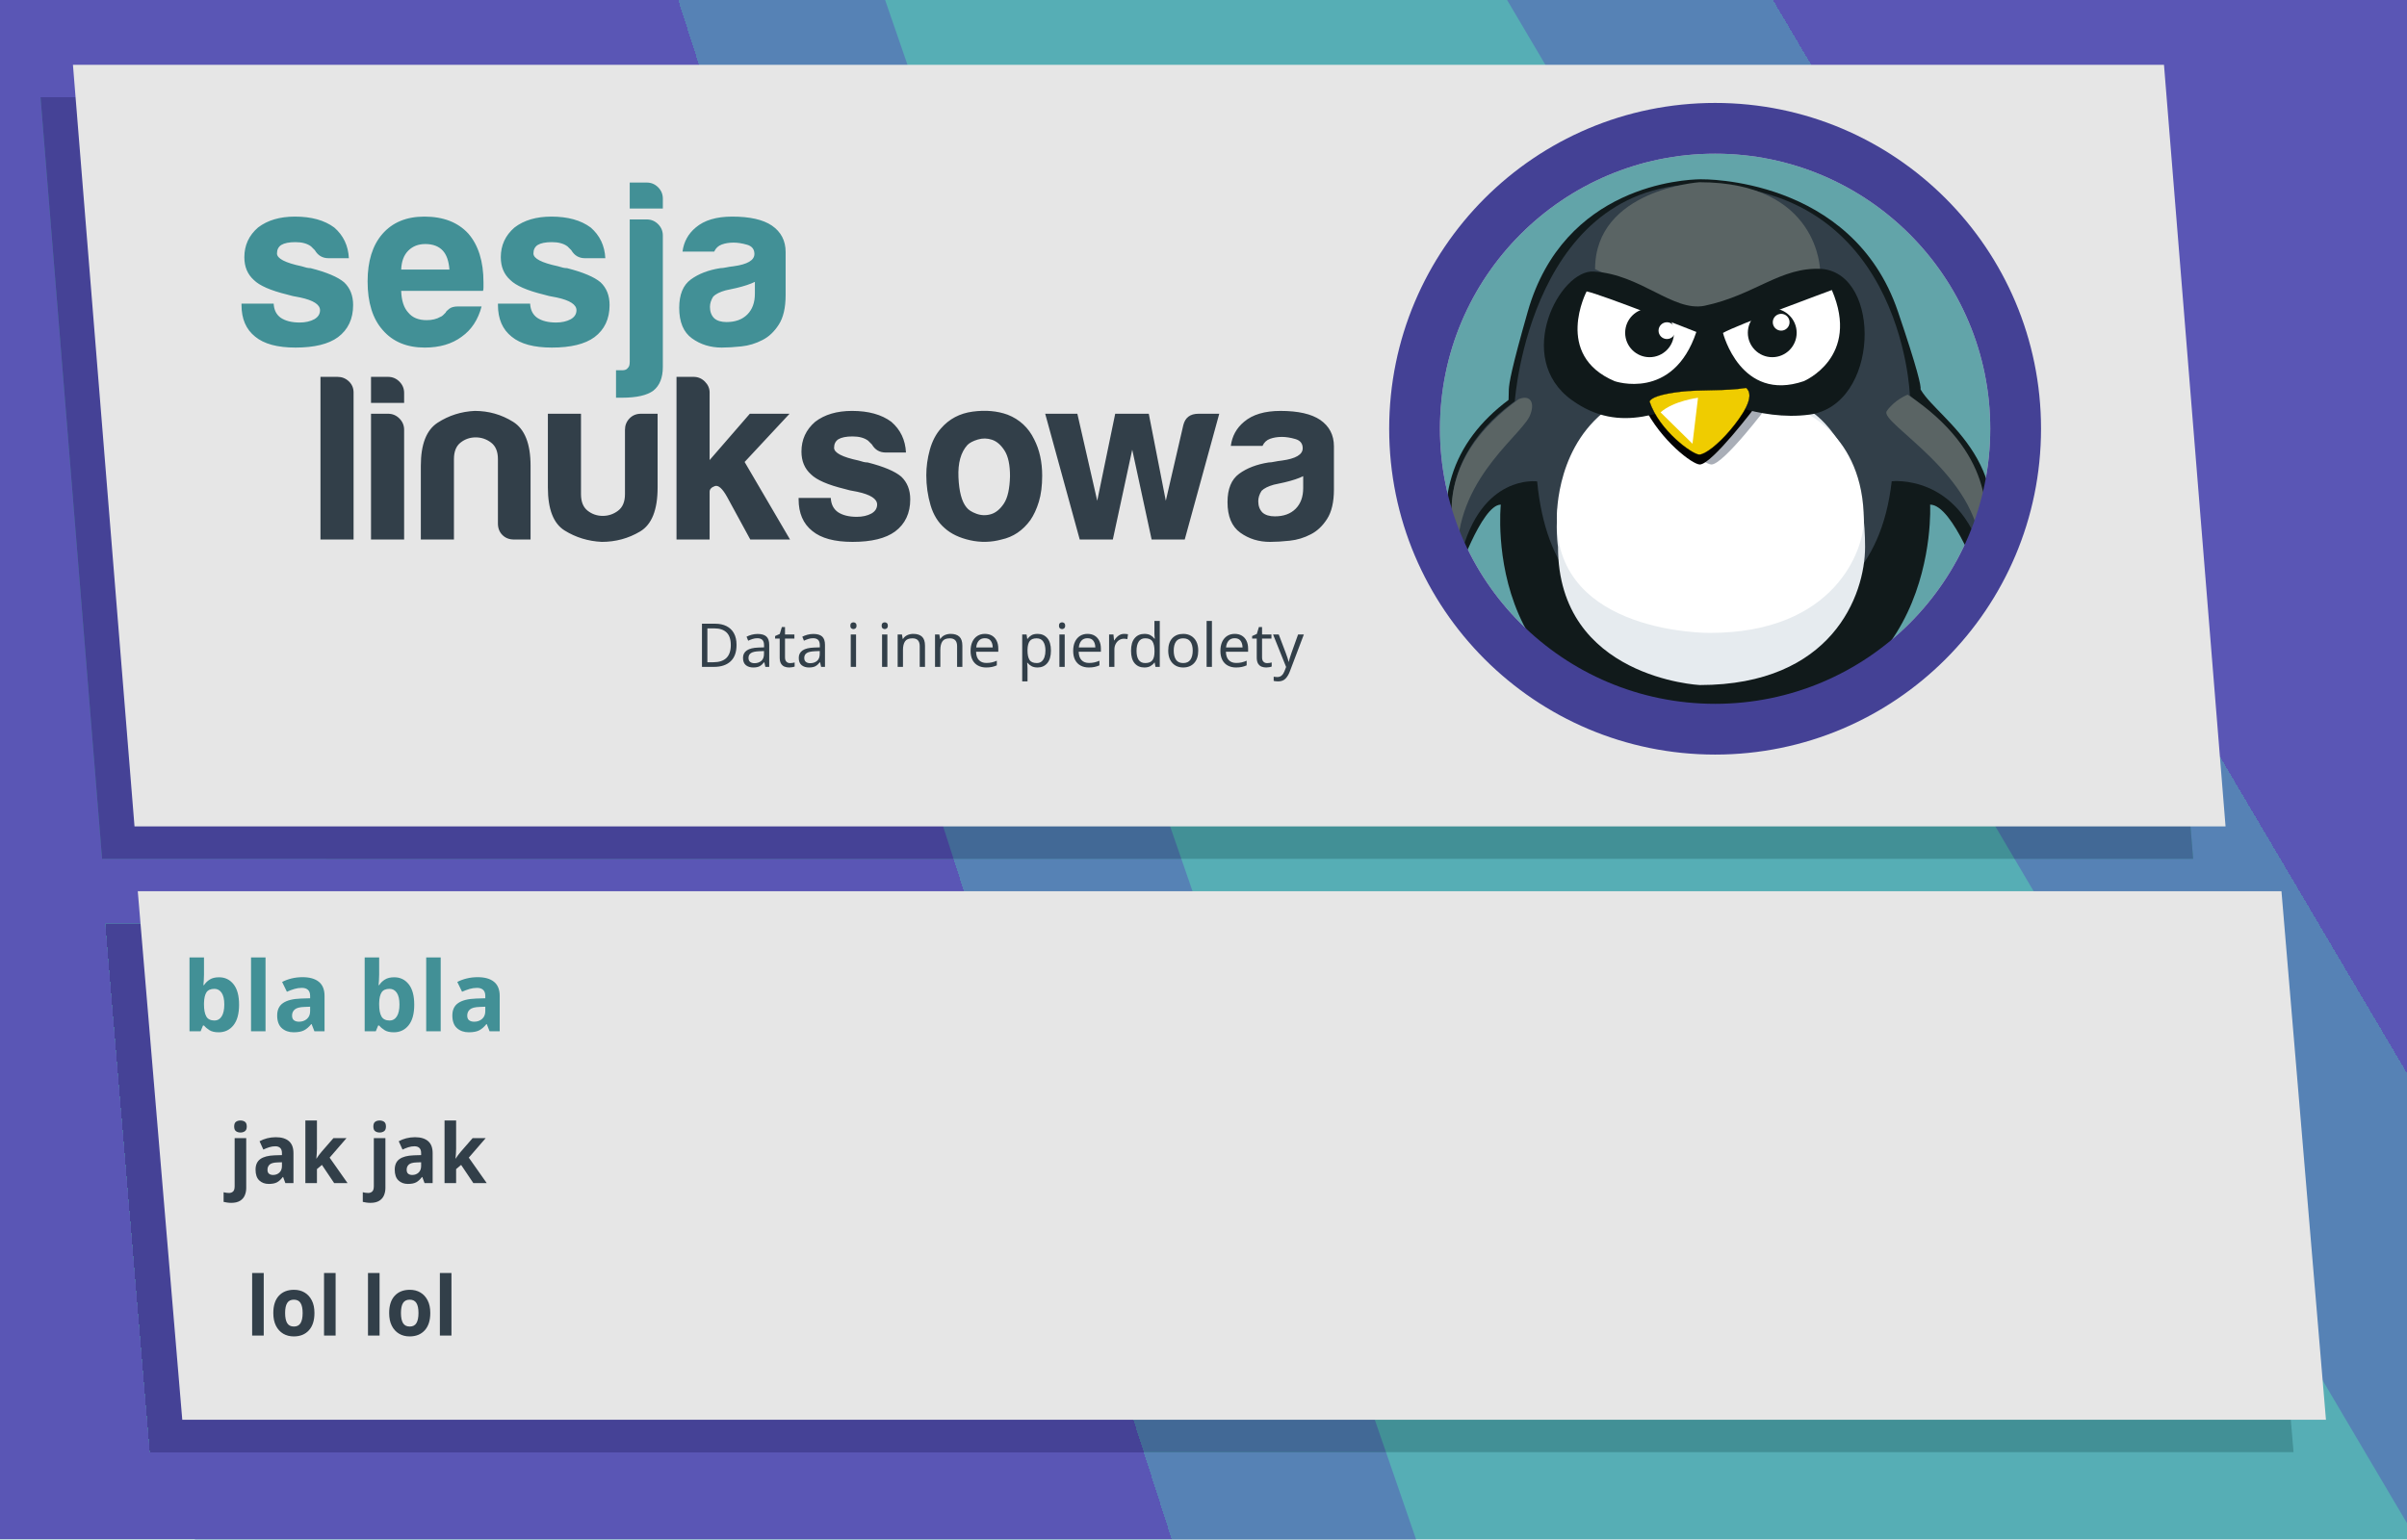
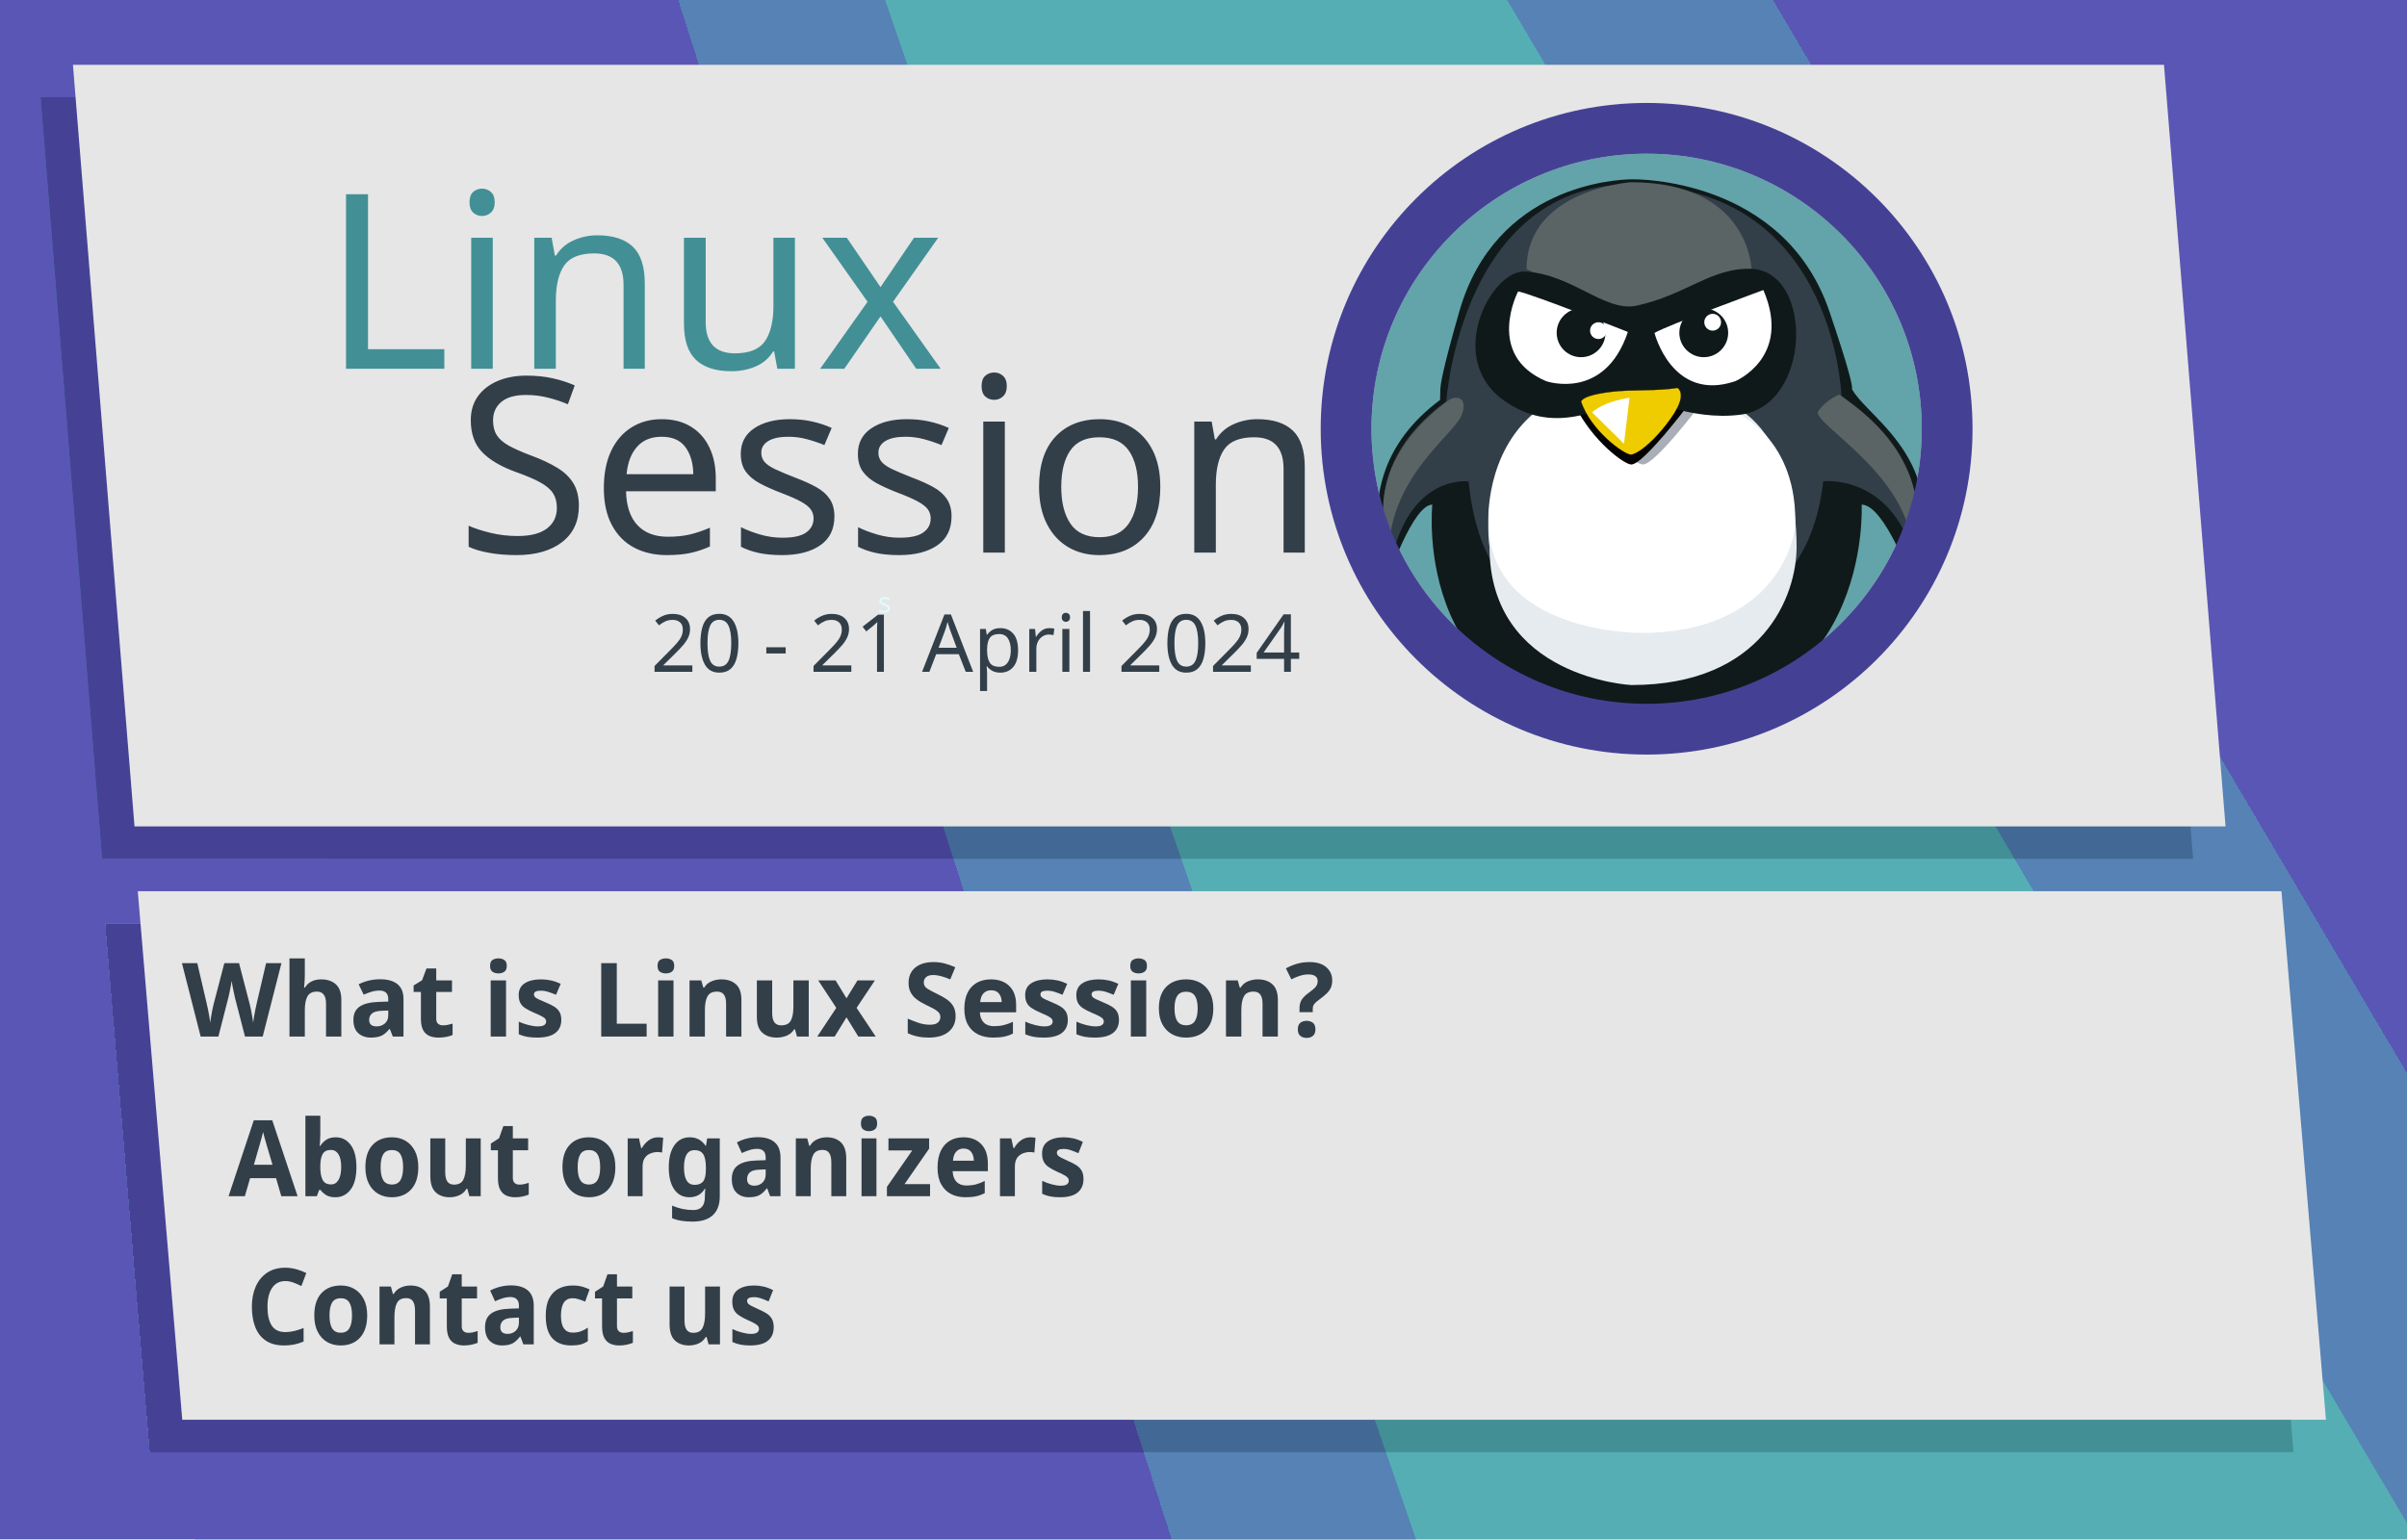
<svg xmlns="http://www.w3.org/2000/svg" width="297mm" height="190mm" viewBox="0 0 297 190" version="1.1" id="svg1" xml:space="preserve">
  <defs id="defs1">
    <rect x="-222.228" y="843.662" width="1581.172" height="246.371" id="rect8" />
    <rect x="330.943" y="810.457" width="32.88" height="210.271" id="rect7" />
    <rect x="170.012" y="582.286" width="299.724" height="48.421" id="rect5" />
    <rect x="175.59" y="518.273" width="301.957" height="41.729" id="rect4" />
    <path id="a" d="m 261.602,324.775 h 736.327 v 56.816 H 261.602 Z" />
    <rect x="-222.228" y="843.662" width="1581.172" height="246.371" id="rect8-8" />
    <rect x="-222.228" y="843.662" width="1581.172" height="246.371" id="rect8-8-2" />
    <rect x="56.983" y="63.927" width="257.586" height="316.452" id="rect1-2" />
    <rect x="28.348" y="280.078" width="173.633" height="52.465" id="rect24" />
    <path id="a-0" d="m 261.602,324.775 h 736.327 v 56.816 H 261.602 Z" />
    <filter style="color-interpolation-filters:sRGB;" id="filter31" x="0" y="0" width="1" height="1">
      <feColorMatrix values="1 0 0 0 0 0 1 0 0 0 0 0 1 0 0 0 0 0 1000 -500 " id="feColorMatrix31" />
    </filter>
    <filter style="color-interpolation-filters:sRGB" id="filter31-2" x="0" y="0" width="1" height="1">
      <feColorMatrix values="1 0 0 0 0 0 1 0 0 0 0 0 1 0 0 0 0 0 1000 -500 " id="feColorMatrix31-3" />
    </filter>
+     <rect x="0.427" y="-117.637" width="151.123" height="84.348" id="rect9-84" />
+     <rect x="0.427" y="-117.637" width="253.504" height="83.334" id="rect9-8" />
  </defs>
  <g id="layer3">
    <rect style="font-variation-settings:'wght' 700;fill:#56aeb5;fill-opacity:1;stroke-width:12.509" id="rect3" width="297" height="190" x="0" y="1.0229492e-06" />
    <path id="path27-5" style="fill:#5682b5;fill-opacity:1;stroke-width:1.37" d="m 60.71,0 h 48.506 l 65.512,190 H 24.038 Z" />
    <path id="rect68-9" style="fill:#5a56b5;fill-opacity:1;stroke-width:1.37;filter:url(#filter31-2)" d="m 0,0 h 83.683 l 60.891,190 H 0 Z" />
    <rect style="font-variation-settings:'wght' 700;fill:#429096;fill-opacity:1;stroke-width:2.56" id="rect29" width="264.51" height="65.47" x="3.407" y="114.403" transform="matrix(1,0,0.0838568,0.9964778,0,0)" />
    <path id="path110" style="fill:#5682b5;fill-opacity:1;stroke-width:1.55" d="M 185.963,1.1193991e-6 297,188 V 1.1193991e-6 Z" />
    <path id="path111" style="fill:#5a56b5;fill-opacity:1;stroke-width:1.37;filter:url(#filter31)" d="M 192.127,190 113.891,86.499 V 190 Z" transform="matrix(-1,0,0,-1.27985,410.8906,243.1714)" />
    <path id="path112" style="fill:#426996;fill-opacity:1;stroke-width:1.37" d="M 38.707 114 L 26.115 179.24 L 171.017 179.24 L 148.523 114 L 38.707 114 z " />
    <path id="path113" style="fill:#454296;fill-opacity:1;stroke-width:1.37;filter:url(#filter31-2)" d="M 13 114 L 18.49 179.24 L 141.126 179.24 L 120.217 114 L 13 114 z " />
    <rect style="font-variation-settings:'wght' 700;fill:#e6e6e6;fill-opacity:1;stroke-width:2.56" id="rect6-6" width="264.51" height="65.47" x="7.743" y="110.389" transform="matrix(1,0,0.0838568,0.9964778,0,0)" />
-     <text xml:space="preserve" transform="matrix(0.2853025,0,0,0.2853025,85.84996,-124.4482)" id="text8" style="font-style:normal;font-variant:normal;font-weight:bold;font-stretch:normal;font-size:42.041px;font-family:Harabara;-inkscape-font-specification:'Harabara, Bold';font-variant-ligatures:normal;font-variant-caps:normal;font-variant-numeric:normal;font-variant-east-asian:normal;white-space:pre;shape-inside:url(#rect8);display:inline;opacity:1;vector-effect:none;fill:#429096;fill-opacity:1;stroke-width:4.429;stroke-linecap:butt;stroke-linejoin:miter;stroke-miterlimit:4;stroke-dasharray:none;stroke-dashoffset:0;stroke-opacity:1;-inkscape-stroke:none">
-       <tspan x="-222.229" y="882.366" id="tspan5">bla bla </tspan>
+     <text xml:space="preserve" transform="matrix(0.2853025,0,0,0.2853025,85.84996,-124.4482)" id="text8" style="font-style:normal;font-variant:normal;font-weight:bold;font-stretch:normal;font-size:44.514px;font-family:Harabara;-inkscape-font-specification:'Harabara, Bold';font-variant-ligatures:normal;font-variant-caps:normal;font-variant-numeric:normal;font-variant-east-asian:normal;white-space:pre;shape-inside:url(#rect8);display:inline;opacity:1;vector-effect:none;fill:#323f49;fill-opacity:1;stroke-width:4.429;stroke-linecap:butt;stroke-linejoin:miter;stroke-miterlimit:4;stroke-dasharray:none;stroke-dashoffset:0;stroke-opacity:1;-inkscape-stroke:none">
+       <tspan x="-222.229" y="884.643" id="tspan1">What is Linux Session?</tspan>
    </text>
-     <text xml:space="preserve" transform="matrix(0.2498832,0,0,0.2645833,83.73505,-86.5487)" id="text8-3" style="font-style:normal;font-variant:normal;font-weight:bold;font-stretch:normal;font-size:38.416px;font-family:Harabara;-inkscape-font-specification:'Harabara, Bold';font-variant-ligatures:normal;font-variant-caps:normal;font-variant-numeric:normal;font-variant-east-asian:normal;white-space:pre;shape-inside:url(#rect8-8);display:inline;vector-effect:none;fill:#323f49;fill-opacity:1;stroke-width:4.429;stroke-linecap:butt;stroke-linejoin:miter;stroke-miterlimit:4;stroke-dasharray:none;stroke-dashoffset:0;stroke-opacity:1;-inkscape-stroke:none">
-       <tspan x="-222.229" y="879.028" id="tspan6">jak jak</tspan>
+     <text xml:space="preserve" transform="matrix(0.2498832,0,0,0.2645833,83.73505,-87.60704)" id="text8-3" style="font-style:normal;font-variant:normal;font-weight:bold;font-stretch:normal;font-size:49.392px;font-family:Harabara;-inkscape-font-specification:'Harabara, Bold';font-variant-ligatures:normal;font-variant-caps:normal;font-variant-numeric:normal;font-variant-east-asian:normal;white-space:pre;shape-inside:url(#rect8-8);display:inline;vector-effect:none;fill:#323f49;fill-opacity:1;stroke-width:4.429;stroke-linecap:butt;stroke-linejoin:miter;stroke-miterlimit:4;stroke-dasharray:none;stroke-dashoffset:0;stroke-opacity:1;-inkscape-stroke:none">
+       <tspan x="-222.229" y="889.133" id="tspan2">About organizers</tspan>
    </text>
-     <text xml:space="preserve" transform="matrix(0.2498832,0,0,0.2645833,85.89479,-67.72737)" id="text8-3-6" style="font-style:normal;font-variant:normal;font-weight:bold;font-stretch:normal;font-size:38.416px;font-family:Harabara;-inkscape-font-specification:'Harabara, Bold';font-variant-ligatures:normal;font-variant-caps:normal;font-variant-numeric:normal;font-variant-east-asian:normal;white-space:pre;shape-inside:url(#rect8-8-2);display:inline;vector-effect:none;fill:#323f49;fill-opacity:1;stroke-width:4.429;stroke-linecap:butt;stroke-linejoin:miter;stroke-miterlimit:4;stroke-dasharray:none;stroke-dashoffset:0;stroke-opacity:1;-inkscape-stroke:none">
-       <tspan x="-222.229" y="879.028" id="tspan7">lol lol</tspan>
+     <text xml:space="preserve" transform="matrix(0.2498832,0,0,0.2645833,85.89479,-69.31487)" id="text8-3-6" style="font-style:normal;font-variant:normal;font-weight:bold;font-stretch:normal;font-size:49.392px;font-family:Harabara;-inkscape-font-specification:'Harabara, Bold';font-variant-ligatures:normal;font-variant-caps:normal;font-variant-numeric:normal;font-variant-east-asian:normal;white-space:pre;shape-inside:url(#rect8-8-2);display:inline;vector-effect:none;fill:#323f49;fill-opacity:1;stroke-width:4.429;stroke-linecap:butt;stroke-linejoin:miter;stroke-miterlimit:4;stroke-dasharray:none;stroke-dashoffset:0;stroke-opacity:1;-inkscape-stroke:none">
+       <tspan x="-222.229" y="889.133" id="tspan3">Contact us</tspan>
    </text>
    <rect style="font-variation-settings:'wght' 700;opacity:1;fill:#429096;fill-opacity:1;stroke-width:3.035" id="rect28" width="258.014" height="94.306" x="4.03" y="12.039" transform="matrix(1,0,0.08054723,0.9967508,0,0)" />
    <path id="path114" style="fill:#426996;fill-opacity:1;stroke-width:1.37" d="M 58.394 12 L 40.251 106 L 145.764 106 L 113.353 12 L 58.394 12 z " />
    <path id="rect114" style="font-variation-settings:'wght' 700;opacity:1;fill:#454296;fill-opacity:1;stroke-width:3.035" d="M 4.031 12.039 L 4.03 106.346 L 109.088 106.346 L 86.559 12.039 L 4.031 12.039 z " transform="matrix(1,0,0.08054723,0.9967508,0,0)" />
    <path id="rect115" style="font-variation-settings:'wght' 700;opacity:1;fill:#426996;fill-opacity:1;stroke-width:3.035" d="M 192.081 12.039 L 240.003 106.346 L 262.044 106.346 L 262.044 12.039 L 192.081 12.039 z " transform="matrix(1,0,0.08054723,0.9967508,0,0)" />
    <rect style="font-variation-settings:'wght' 700;opacity:1;fill:#e6e6e6;fill-opacity:1;stroke-width:3.035" id="rect27" width="258.014" height="94.306" x="8.354" y="8.026" transform="matrix(1,0,0.08054723,0.9967508,0,0)" />
+     <text xml:space="preserve" transform="matrix(0.514249,0,0,0.514249,39.54911,79.03976)" id="text6" style="font-style:normal;font-variant:normal;font-weight:normal;font-stretch:normal;font-size:58.667px;font-family:'Harabara Mais Demo';-inkscape-font-specification:'Harabara Mais Demo, Normal';font-variant-ligatures:normal;font-variant-caps:normal;font-variant-numeric:normal;font-variant-east-asian:normal;white-space:pre;shape-inside:url(#rect9-84);display:inline;fill:#429096;fill-opacity:1;stroke-width:4.429;-inkscape-stroke:none">
+       <tspan x="0.428" y="-65.191" id="tspan4">Linux</tspan>
+     </text>
+     <text xml:space="preserve" transform="matrix(0.514249,0,0,0.514249,56.06087,101.7345)" id="text6-4" style="font-style:normal;font-variant:normal;font-weight:normal;font-stretch:normal;font-size:58.667px;font-family:'Harabara Mais Demo';-inkscape-font-specification:'Harabara Mais Demo, Normal';font-variant-ligatures:normal;font-variant-caps:normal;font-variant-numeric:normal;font-variant-east-asian:normal;white-space:pre;shape-inside:url(#rect9-8);display:inline;fill:#323f49;fill-opacity:1;stroke-width:4.429;-inkscape-stroke:none">
+       <tspan x="0.428" y="-65.191" id="tspan5">Session</tspan>
+     </text>
  </g>
-   <g id="layer2" transform="matrix(3.36073,0,0,3.360749,-524.2602,-253.9711)">
+   <g id="layer2" transform="matrix(3.36073,0,0,3.360749,-532.7113,-253.9711)">
    <circle style="fill:#62a4a9;fill-opacity:1;stroke-width:1.141;-inkscape-stroke:none" id="circle115" cx="214.535" cy="48.977" transform="matrix(0.2975544,0,0,0.2975527,155.1305,76.74343)" r="33.95" />
    <path d="m 218.411,82.155 c -0.55,0.007 -4.994,0.206 -6.323,4.859 -0.607,2.124 -0.683,2.627 -0.695,2.858 -0.004,0.009 -0.005,0.375 -0.01,0.385 -2.077,1.553 -2.837,3.719 -1.923,6.571 0,0 0.929,-2.725 1.638,-2.725 0,0 -0.852,8.086 7.798,7.945 8.392,0 7.965,-7.945 7.965,-7.945 0.841,0 1.855,2.837 1.855,2.837 1.604,-4.326 -1.518,-5.91 -2.191,-7.045 -0.006,-0.011 -0.008,-0.016 -0.015,-0.026 0.026,-0.117 -0.114,-0.746 -0.83,-2.855 -1.683,-4.963 -7.214,-4.859 -7.214,-4.859 0,0 -0.019,-4.8e-4 -0.055,0 z" style="fill:#111a1b;stroke-width:0.093" id="path8" />
    <path d="m 225.451,93.245 c 0,0 2.446,-0.287 3.329,2.74 0,0 1.363,-2.49 -2.662,-5.889 0,0 -0.262,-8.134 -8.266,-7.714 l -0.107,15.969 c 0,0 6.948,1.596 7.706,-5.105 z" style="fill:#323f49;stroke-width:0.032" id="path9" />
    <path d="m 212.434,93.25 c 0,0 -2.059,-0.287 -2.804,2.74 0,0 -1.527,-3.149 1.983,-5.686 0,0 0.569,-8.375 7.308,-7.955 v 16.006 c 0,3.1e-5 -5.85,1.596 -6.488,-5.105 z" style="fill:#323f49;stroke-width:0.032" id="path10" />
    <path d="m 214.847,90.731 c 0,0 6.488,-0.213 7.711,0 0,0 1.915,1.203 1.915,4.925 0,1.776 -1.216,5.073 -6.069,5.073 0,0 -5.205,-0.254 -5.205,-5.073 0,0 -0.479,-2.904 1.649,-4.925 z" style="fill:#e6ebef;stroke-width:0.032" id="path11" />
    <path d="m 214.847,90.731 c 0,0 5.982,-0.279 7.219,-0.095 0,0 2.36,0.827 2.36,4.057 0,1.033 -1.029,4.121 -5.655,4.121 0,0 -5.614,0.062 -5.614,-4.121 3e-5,0 -0.113,-2.465 1.69,-3.963 z" style="fill:#ffffff;stroke-width:0.032" id="path12" />
    <path d="m 216.785,90.502 c 0,0 2.047,-0.902 4.095,0 0,0 -1.604,2.127 -2.048,2.127 -0.26,-3e-5 -1.409,-0.851 -2.047,-2.127 z" style="fill:#a9aeb7;stroke-width:0.032" id="path13" />
    <path d="m 216.356,90.502 c 0,0 2.047,-0.902 4.095,0 0,0 -1.604,2.127 -2.047,2.127 -0.26,-3e-5 -1.409,-0.851 -2.048,-2.127 z" style="fill:#020202;stroke-width:0.032" id="path14" />
    <path d="m 214.56,85.454 c 0,0 2.239,1.041 3.691,1.799 0,0 3.562,-1.734 4.572,-1.734 0,0 -0.02,-3.257 -4.434,-3.257 0,-3.7e-5 -3.829,0.266 -3.829,3.191 z" style="fill:#5a6464;stroke-width:0.032" id="path17" />
    <path d="m 218.571,86.801 c -1.151,0.222 -2.34,-1.159 -4.056,-1.258 -1.247,-0.093 -2.964,3.169 -0.807,4.722 1.806,1.301 3.46,0.365 5.002,-0.159 0,0 1.861,0.946 3.721,0.691 2.569,-0.352 2.664,-5.149 0.458,-5.351 -1.524,-0.088 -2.448,0.962 -4.318,1.355 z" style="fill:#10191a;stroke-width:0.032" id="path15" transform="translate(2.4796198e-6)" />
    <path d="m 218.278,87.761 c 0,0 -3.489,-1.383 -4.029,-1.489 0,0 -1.228,2.34 1.03,3.297 -3e-5,0 2.144,0.745 2.999,-1.808 z m 4.975,-1.539 c 0,0 -3.523,1.294 -3.997,1.575 0,0 0.644,2.563 2.966,1.772 -2e-5,0 2.094,-0.873 1.031,-3.347 z" style="fill:#ffffff;stroke-width:0.032" id="path16" transform="translate(2.4796198e-6)" />
    <path d="m 216.558,90.318 c 0.05,-0.141 0.399,-0.274 1.135,-0.362 0.736,-0.087 1.675,-0.018 2.411,-0.142 0.366,0.298 -0.15,1.042 -0.583,1.556 -0.449,0.533 -0.927,0.896 -1.136,0.896 -0.245,0 -1.466,-0.873 -1.827,-1.949 z" style="fill:#efcc00;stroke:#000000;stroke-width:0.008" id="path18" />
    <path d="m 217.457,87.792 c 0,0.495 -0.401,0.896 -0.897,0.896 -0.494,0 -0.896,-0.401 -0.896,-0.896 0,-0.494 0.401,-0.896 0.896,-0.896 0.495,0 0.897,0.401 0.897,0.896 z m 4.504,0 c 0,0.495 -0.401,0.896 -0.896,0.896 -0.495,0 -0.897,-0.401 -0.897,-0.896 0,-0.494 0.401,-0.896 0.897,-0.896 0.494,0 0.896,0.401 0.896,0.896 z" style="fill:#10191a;stroke-width:0.032" id="path19" />
    <path d="m 217.505,87.713 c 0,0.171 -0.138,0.308 -0.307,0.308 -0.17,7.9e-5 -0.308,-0.138 -0.308,-0.308 0,-0.17 0.138,-0.308 0.308,-0.308 0.169,0 0.307,0.138 0.307,0.308 z m 4.195,-0.308 c 0,0.17 -0.139,0.308 -0.308,0.308 -0.17,0 -0.308,-0.138 -0.308,-0.308 0,-0.171 0.138,-0.309 0.308,-0.309 0.17,0 0.308,0.138 0.308,0.309 z m -3.361,2.773 c 0,0 -0.897,0.111 -1.375,0.536 l 1.172,1.153 z" style="fill:#ffffff;stroke-width:0.032" id="path20" />
    <path d="m 211.749,90.232 c 0.441,-0.186 0.587,0.139 0.449,0.515 -0.168,0.702 -2.643,2.246 -2.696,5.085 0,0 -0.062,0.302 -0.143,-0.503 -0.08,-0.805 -0.535,-2.97 2.39,-5.097 z m 14.287,-0.168 c 0,0 -0.472,0.18 -0.768,0.604 -0.296,0.425 3.39,2.325 3.448,5.164 0,0 0.067,0.302 0.155,-0.503 0.087,-0.805 0.352,-3.138 -2.836,-5.266 z" style="fill:#5a6464;stroke-width:0.032" id="path21" />
    <path id="path115" style="fill:#444195;fill-opacity:1;stroke-width:1.351;-inkscape-stroke:none" d="M 214.535,8.761 A 40.216,40.216 0 0 0 174.32,48.977 40.216,40.216 0 0 0 214.535,89.192 40.216,40.216 0 0 0 254.751,48.977 40.216,40.216 0 0 0 214.535,8.761 Z m 0,6.266 A 33.95,33.95 0 0 1 248.485,48.977 33.95,33.95 0 0 1 214.535,82.927 33.95,33.95 0 0 1 180.586,48.977 33.95,33.95 0 0 1 214.535,15.027 Z" transform="matrix(0.2975544,0,0,0.2975527,155.1305,76.74343)" />
  </g>
  <g id="layer1">
-     <g id="g3" transform="matrix(0.7494419,0,0,0.7494566,7.316346,-18.68746)" style="opacity:1">
-       <g id="g2" transform="matrix(0.2323828,0,0,0.2323828,-34.79133,50.35234)" style="fill:#429096;fill-opacity:1">
-         <path d="m 277.063,829.186 h 22.788 c 0.22,4.472 1.896,7.822 5.026,10.053 3.35,2.236 7.817,3.352 13.404,3.352 4.02,0 7.482,-0.78 10.389,-2.346 2.68,-1.56 4.02,-3.687 4.02,-6.367 0,-4.02 -4.69,-7.037 -14.073,-9.048 -4.021,-0.67 -7.038,-1.34 -9.048,-2.01 -11.844,-2.9 -19.771,-6.368 -23.792,-10.39 -4.472,-4.02 -6.702,-9.383 -6.702,-16.085 0,-8.487 3.236,-15.524 9.718,-21.11 6.702,-5.138 15.415,-7.709 26.138,-7.709 11.614,0 20.887,2.571 27.814,7.708 6.477,5.587 9.938,12.85 10.388,21.781 h -14.41 c -4.246,0 -7.487,-1.896 -9.717,-5.696 a 677.67,677.67 0 0 1 -2.681,-2.68 c -2.681,-2.012 -6.367,-3.018 -11.06,-3.018 -4.47,0 -7.821,0.671 -10.052,2.011 -2.01,1.341 -3.016,3.352 -3.016,6.032 0,3.576 5.807,6.592 17.425,9.048 1.34,0.45 2.514,0.785 3.519,1.005 1.005,0.226 1.953,0.335 2.848,0.335 11.394,2.906 19.32,6.258 23.792,10.054 4.24,4.021 6.367,9.383 6.367,16.085 0,9.834 -3.576,17.426 -10.723,22.787 -6.702,4.917 -16.755,7.373 -30.16,7.373 -12.734,0 -22.232,-2.565 -28.484,-7.708 -6.482,-5.137 -9.718,-12.618 -9.718,-22.452 z m 153.345,2.011 h 16.755 c -2.461,9.383 -7.153,16.535 -14.075,21.446 -6.927,5.143 -15.64,7.708 -26.138,7.708 -12.734,0 -22.678,-4.132 -29.825,-12.399 -7.152,-8.042 -10.724,-19.546 -10.724,-34.516 0,-14.295 3.46,-25.469 10.389,-33.51 7.147,-8.264 17.09,-12.4 29.824,-12.4 13.404,0 23.793,4.021 31.165,12.063 7.147,8.27 10.724,19.771 10.724,34.517 v 3.687 c 0,1.12 -0.115,1.9 -0.335,2.346 h -57.974 c 0.22,6.927 1.895,12.063 5.026,15.415 2.9,3.576 7.257,5.361 13.069,5.361 3.796,0 7.037,-0.78 9.718,-2.346 0.67,-0.22 1.283,-0.612 1.843,-1.173 l 1.843,-1.843 c 0.22,-0.67 1.058,-1.56 2.513,-2.682 1.453,-1.115 3.52,-1.674 6.202,-1.674 z m -40.213,-26.139 h 34.18 c -0.45,-6.032 -2.01,-10.498 -4.69,-13.404 -2.906,-3.126 -7.037,-4.69 -12.4,-4.69 -4.916,0 -8.937,1.564 -12.063,4.69 -3.132,3.13 -4.807,7.597 -5.027,13.404 z m 68.563,24.128 h 22.788 c 0.22,4.472 1.896,7.822 5.026,10.053 3.35,2.236 7.817,3.352 13.404,3.352 4.02,0 7.482,-0.78 10.389,-2.346 2.68,-1.56 4.02,-3.687 4.02,-6.367 0,-4.02 -4.69,-7.037 -14.073,-9.048 -4.021,-0.67 -7.038,-1.34 -9.048,-2.01 -11.844,-2.9 -19.771,-6.368 -23.792,-10.39 -4.472,-4.02 -6.702,-9.383 -6.702,-16.085 0,-8.487 3.236,-15.524 9.718,-21.11 6.702,-5.138 15.415,-7.709 26.138,-7.709 11.614,0 20.887,2.571 27.814,7.708 6.477,5.587 9.938,12.85 10.388,21.781 h -14.41 c -4.247,0 -7.488,-1.896 -9.718,-5.696 a 677.67,677.67 0 0 1 -2.681,-2.68 c -2.681,-2.012 -6.367,-3.018 -11.06,-3.018 -4.47,0 -7.821,0.671 -10.052,2.011 -2.01,1.341 -3.016,3.352 -3.016,6.032 0,3.576 5.807,6.592 17.425,9.048 1.34,0.45 2.514,0.785 3.519,1.005 1.005,0.226 1.953,0.335 2.848,0.335 11.394,2.906 19.32,6.258 23.792,10.054 4.24,4.021 6.367,9.383 6.367,16.085 0,9.834 -3.576,17.426 -10.723,22.787 -6.702,4.917 -16.755,7.373 -30.16,7.373 -12.734,0 -22.232,-2.565 -28.484,-7.708 -6.482,-5.137 -9.718,-12.618 -9.718,-22.452 v -1.005 z m 83.642,66.686 v -19.437 h 4.357 c 2.01,0 3.35,-0.56 4.02,-1.676 0.89,-0.67 1.34,-2.126 1.34,-4.356 V 769.536 h 12.065 c 3.126,0 5.807,1.12 8.042,3.351 2.23,2.236 3.35,4.917 3.35,8.043 v 93.16 c 0,7.592 -2.235,13.18 -6.701,16.755 -4.472,3.352 -11.844,5.027 -22.117,5.027 z m 9.719,-152.474 h 12.064 c 3.126,0 5.807,1.121 8.042,3.352 2.23,2.235 3.35,4.916 3.35,8.042 v 7.038 H 552.118 V 743.398 Z M 646.15,854.99 a 41.247,41.247 0 0 1 -14.912,4.523 c -5.252,0.555 -9.886,0.838 -13.907,0.838 -8.042,0 -15.08,-2.179 -21.112,-6.535 -6.032,-4.356 -9.048,-11.56 -9.048,-21.614 0,-9.383 2.733,-16.085 8.21,-20.106 5.472,-4.02 12.45,-6.702 20.944,-8.043 1.115,0 2.456,-0.167 4.02,-0.502 1.562,-0.335 3.352,-0.613 5.363,-0.838 9.828,-1.34 14.745,-4.24 14.745,-8.713 0,-3.352 -1.733,-5.529 -5.194,-6.534 -3.466,-1.006 -6.65,-1.509 -9.55,-1.509 -3.131,0 -5.922,0.45 -8.378,1.341 -2.461,0.896 -4.246,2.571 -5.362,5.026 h -22.452 c 0.89,-6.922 4.02,-12.619 9.383,-17.09 6.032,-5.137 14.629,-7.708 25.803,-7.708 12.509,0 21.892,2.126 28.149,6.367 6.477,4.472 9.718,10.724 9.718,18.766 v 30.495 c 0,8.938 -1.623,15.918 -4.86,20.944 -3.24,5.026 -7.093,8.66 -11.56,10.891 z m -5.361,-41.219 c -3.131,1.565 -7.487,3.016 -13.07,4.356 l -7.707,1.676 c -4.021,1.12 -6.927,2.57 -8.713,4.356 -1.565,2.461 -2.346,4.916 -2.346,7.372 0,3.351 1.005,6.032 3.016,8.042 2.01,1.791 4.912,2.682 8.713,2.682 6.252,0 11.168,-1.786 14.745,-5.362 3.57,-3.57 5.36,-8.487 5.36,-14.744 v -8.378 z" style="fill:#429096;fill-opacity:1" id="path1" transform="translate(1.75,-723.398)" />
-       </g>
-       <path d="m 43,87 h 2.803 c 0.726,0 1.349,0.247 1.869,0.74 0.518,0.494 0.779,1.104 0.779,1.83 v 24.219 H 43 V 87 Z m 8.323,0 h 2.803 c 0.726,0 1.349,0.26 1.869,0.779 0.518,0.519 0.779,1.142 0.779,1.869 v 1.636 h -5.451 z m 0,6.074 h 2.803 c 0.726,0 1.349,0.26 1.869,0.778 0.518,0.52 0.779,1.143 0.779,1.869 v 18.067 h -5.451 v -20.715 z m 26.268,20.714 h -2.726 c -0.779,0 -1.415,-0.246 -1.908,-0.74 -0.494,-0.493 -0.74,-1.129 -0.74,-1.908 v -10.591 c 0,-1.246 -0.377,-2.154 -1.129,-2.726 -0.753,-0.57 -1.596,-0.856 -2.531,-0.856 -0.934,0 -1.765,0.286 -2.492,0.857 -0.728,0.572 -1.09,1.48 -1.09,2.726 v 13.239 h -5.451 v -12.148 c 0,-3.53 0.921,-5.892 2.764,-7.087 1.842,-1.194 3.88,-1.842 6.113,-1.947 2.284,0 4.386,0.597 6.308,1.791 1.92,1.195 2.882,3.609 2.882,7.242 z M 98.508,93.074 v 12.148 c 0,3.687 -0.961,6.101 -2.881,7.242 -1.921,1.143 -4.024,1.713 -6.308,1.713 -2.233,-0.105 -4.271,-0.726 -6.113,-1.869 -1.843,-1.141 -2.764,-3.504 -2.764,-7.087 V 93.074 h 5.451 v 13.239 c 0,1.246 0.363,2.155 1.09,2.726 0.726,0.572 1.557,0.857 2.492,0.857 0.934,0 1.778,-0.285 2.531,-0.857 0.752,-0.571 1.129,-1.48 1.129,-2.726 V 95.722 c 0,-0.726 0.246,-1.349 0.739,-1.869 0.493,-0.518 1.129,-0.779 1.908,-0.779 z m 8.563,0 v 7.631 l 6.619,-7.631 h 6.542 l -7.398,7.943 7.476,12.772 h -6.541 l -3.816,-7.009 c -0.778,-1.401 -1.454,-1.998 -2.025,-1.791 -0.572,0.208 -0.857,0.519 -0.857,0.934 v 7.865 h -5.451 V 87 h 2.803 c 0.726,0 1.35,0.26 1.869,0.779 0.518,0.519 0.779,1.117 0.779,1.791 v 3.504 z m 14.653,13.862 h 5.295 c 0.051,1.039 0.441,1.818 1.168,2.336 0.778,0.52 1.817,0.779 3.115,0.779 0.934,0 1.739,-0.181 2.414,-0.545 0.623,-0.363 0.934,-0.857 0.934,-1.48 0,-0.934 -1.09,-1.635 -3.27,-2.103 -0.934,-0.156 -1.635,-0.312 -2.103,-0.467 -2.753,-0.674 -4.594,-1.48 -5.529,-2.414 -1.039,-0.934 -1.557,-2.18 -1.557,-3.738 0,-1.972 0.752,-3.608 2.258,-4.906 1.557,-1.194 3.582,-1.791 6.074,-1.791 2.699,0 4.854,0.597 6.463,1.791 1.505,1.298 2.309,2.986 2.414,5.061 h -3.349 c -0.987,0 -1.74,-0.44 -2.258,-1.323 -0.208,-0.207 -0.416,-0.415 -0.623,-0.623 -0.623,-0.467 -1.48,-0.701 -2.57,-0.701 -1.039,0 -1.817,0.156 -2.336,0.467 -0.467,0.312 -0.701,0.779 -0.701,1.402 0,0.831 1.35,1.532 4.05,2.103 0.311,0.105 0.584,0.182 0.818,0.234 0.234,0.052 0.454,0.078 0.662,0.078 2.648,0.675 4.49,1.454 5.529,2.336 0.985,0.934 1.48,2.18 1.48,3.738 0,2.285 -0.831,4.05 -2.492,5.295 -1.557,1.143 -3.894,1.713 -7.009,1.713 -2.959,0 -5.166,-0.596 -6.619,-1.791 -1.506,-1.194 -2.258,-2.932 -2.258,-5.217 v -0.234 z m 24.059,4.984 c -1.09,-0.934 -1.869,-2.193 -2.336,-3.777 -0.467,-1.583 -0.701,-3.232 -0.701,-4.945 0,-1.401 0.195,-2.803 0.584,-4.205 0.389,-1.401 0.999,-2.57 1.83,-3.504 1.349,-1.557 3.088,-2.478 5.217,-2.764 2.128,-0.285 4.05,-0.117 5.763,0.506 1.972,0.779 3.426,2.129 4.361,4.05 0.882,1.713 1.324,3.713 1.324,5.996 0,1.662 -0.182,3.089 -0.545,4.283 -0.364,1.195 -0.831,2.207 -1.402,3.037 -1.246,1.713 -2.83,2.778 -4.75,3.193 -1.713,0.467 -3.44,0.506 -5.178,0.117 -1.74,-0.39 -3.128,-1.052 -4.166,-1.986 z m 3.738,-13.705 c -1.09,1.195 -1.584,2.973 -1.48,5.334 0.103,2.363 0.545,4.01 1.324,4.945 0.311,0.416 0.857,0.767 1.635,1.051 0.779,0.286 1.57,0.311 2.375,0.078 0.804,-0.234 1.519,-0.818 2.142,-1.752 0.623,-0.934 0.96,-2.44 1.012,-4.517 0,-1.869 -0.299,-3.271 -0.896,-4.205 -0.597,-0.934 -1.285,-1.531 -2.064,-1.791 -0.779,-0.259 -1.557,-0.273 -2.336,-0.039 -0.778,0.234 -1.35,0.533 -1.713,0.896 z m 35.774,15.575 h -5.451 l -3.193,-14.796 -3.193,14.796 h -5.451 l -5.685,-20.714 h 5.295 l 3.271,14.329 2.959,-14.329 h 5.529 l 2.803,14.329 2.882,-12.46 c 0.311,-1.246 1.141,-1.869 2.492,-1.869 h 3.426 z m 20.75,-0.857 a 9.586,9.586 0 0 1 -3.466,1.051 c -1.22,0.129 -2.297,0.195 -3.232,0.195 -1.869,0 -3.504,-0.507 -4.906,-1.519 -1.402,-1.012 -2.103,-2.687 -2.103,-5.023 0,-2.18 0.635,-3.738 1.908,-4.672 1.272,-0.934 2.893,-1.557 4.867,-1.869 0.259,0 0.571,-0.039 0.934,-0.117 0.363,-0.078 0.779,-0.142 1.246,-0.195 2.284,-0.312 3.426,-0.986 3.426,-2.025 0,-0.779 -0.403,-1.285 -1.207,-1.518 -0.805,-0.234 -1.545,-0.351 -2.219,-0.351 -0.728,0 -1.376,0.105 -1.947,0.312 -0.572,0.208 -0.987,0.597 -1.246,1.168 h -5.217 c 0.207,-1.609 0.934,-2.933 2.18,-3.971 1.402,-1.194 3.4,-1.791 5.996,-1.791 2.907,0 5.087,0.494 6.542,1.48 1.505,1.039 2.258,2.492 2.258,4.361 v 7.087 c 0,2.077 -0.377,3.699 -1.129,4.867 -0.753,1.168 -1.649,2.012 -2.686,2.531 z m -1.246,-9.578 c -0.727,0.364 -1.74,0.701 -3.037,1.012 l -1.791,0.389 c -0.934,0.26 -1.61,0.597 -2.025,1.012 -0.364,0.572 -0.545,1.142 -0.545,1.713 0,0.778 0.234,1.402 0.701,1.869 0.467,0.416 1.141,0.623 2.025,0.623 1.453,0 2.596,-0.415 3.426,-1.246 0.83,-0.83 1.246,-1.972 1.246,-3.426 z" style="fill:#323f49;fill-opacity:1;stroke-width:0.232" id="path2" />
-     </g>
    <g aria-label="25 kwietnia 2020 | Wrocław, Polska" style="font-style:normal;font-weight:400;font-size:5px;line-height:125%;font-family:sans-serif;letter-spacing:0;word-spacing:0;display:inline;fill:#000000;fill-opacity:1;stroke:none;stroke-width:1px;stroke-linecap:butt;stroke-linejoin:miter;stroke-opacity:1" id="g24" transform="matrix(0.2323828,0,0,0.2323828,15.55248,78.51431)">
      <g aria-label="22-23 kwietnia 2023 | Wrocław, Polska" style="font-size:40px;white-space:pre;shape-inside:url(#a);shape-padding:0.088;fill:#ff2a2a" transform="translate(-0.698,-23.509)" id="g23" />
    </g>
-     <text xml:space="preserve" transform="matrix(0.2797571,0,0,0.2797571,36.76721,-69.4671)" id="text3" style="font-style:normal;font-variant:normal;font-weight:normal;font-stretch:normal;font-size:26.667px;font-family:Sans;-inkscape-font-specification:'Sans, @wght=700';font-variant-ligatures:normal;font-variant-caps:normal;font-variant-numeric:normal;font-variant-east-asian:normal;font-variation-settings:'wght' 700;white-space:pre;shape-inside:url(#rect4);display:inline;opacity:1;fill:#323f49;fill-opacity:1;stroke-width:12.624">
-       <tspan x="175.59" y="542.537" id="tspan8">Data i inne pierdolety </tspan>
+     <text xml:space="preserve" transform="matrix(0.2797571,0,0,0.2797571,31.16927,-71.0546)" id="text3" style="font-style:normal;font-variant:normal;font-weight:normal;font-stretch:normal;font-size:35.308px;font-family:Sans;-inkscape-font-specification:'Sans, @wght=700';font-variant-ligatures:normal;font-variant-caps:normal;font-variant-numeric:normal;font-variant-east-asian:normal;font-variation-settings:'wght' 700;white-space:pre;shape-inside:url(#rect4);display:inline;opacity:1;fill:#323f49;fill-opacity:1;stroke-width:12.624">
+       <tspan x="175.59" y="550.4" id="tspan6">20 - 21 April 2024</tspan>
+     </text>
+     <text xml:space="preserve" style="font-size:3.528px;line-height:1.2;font-family:'Harabara Mais Demo';-inkscape-font-specification:'Harabara Mais Demo, Normal';text-decoration-color:#000000;letter-spacing:0px;word-spacing:0px;fill:#e0fbfb;stroke-width:1" x="108.313" y="75.608" id="text7">
+       <tspan id="tspan7" style="stroke-width:1" x="108.313" y="75.608">s</tspan>
    </text>
  </g>
</svg>
